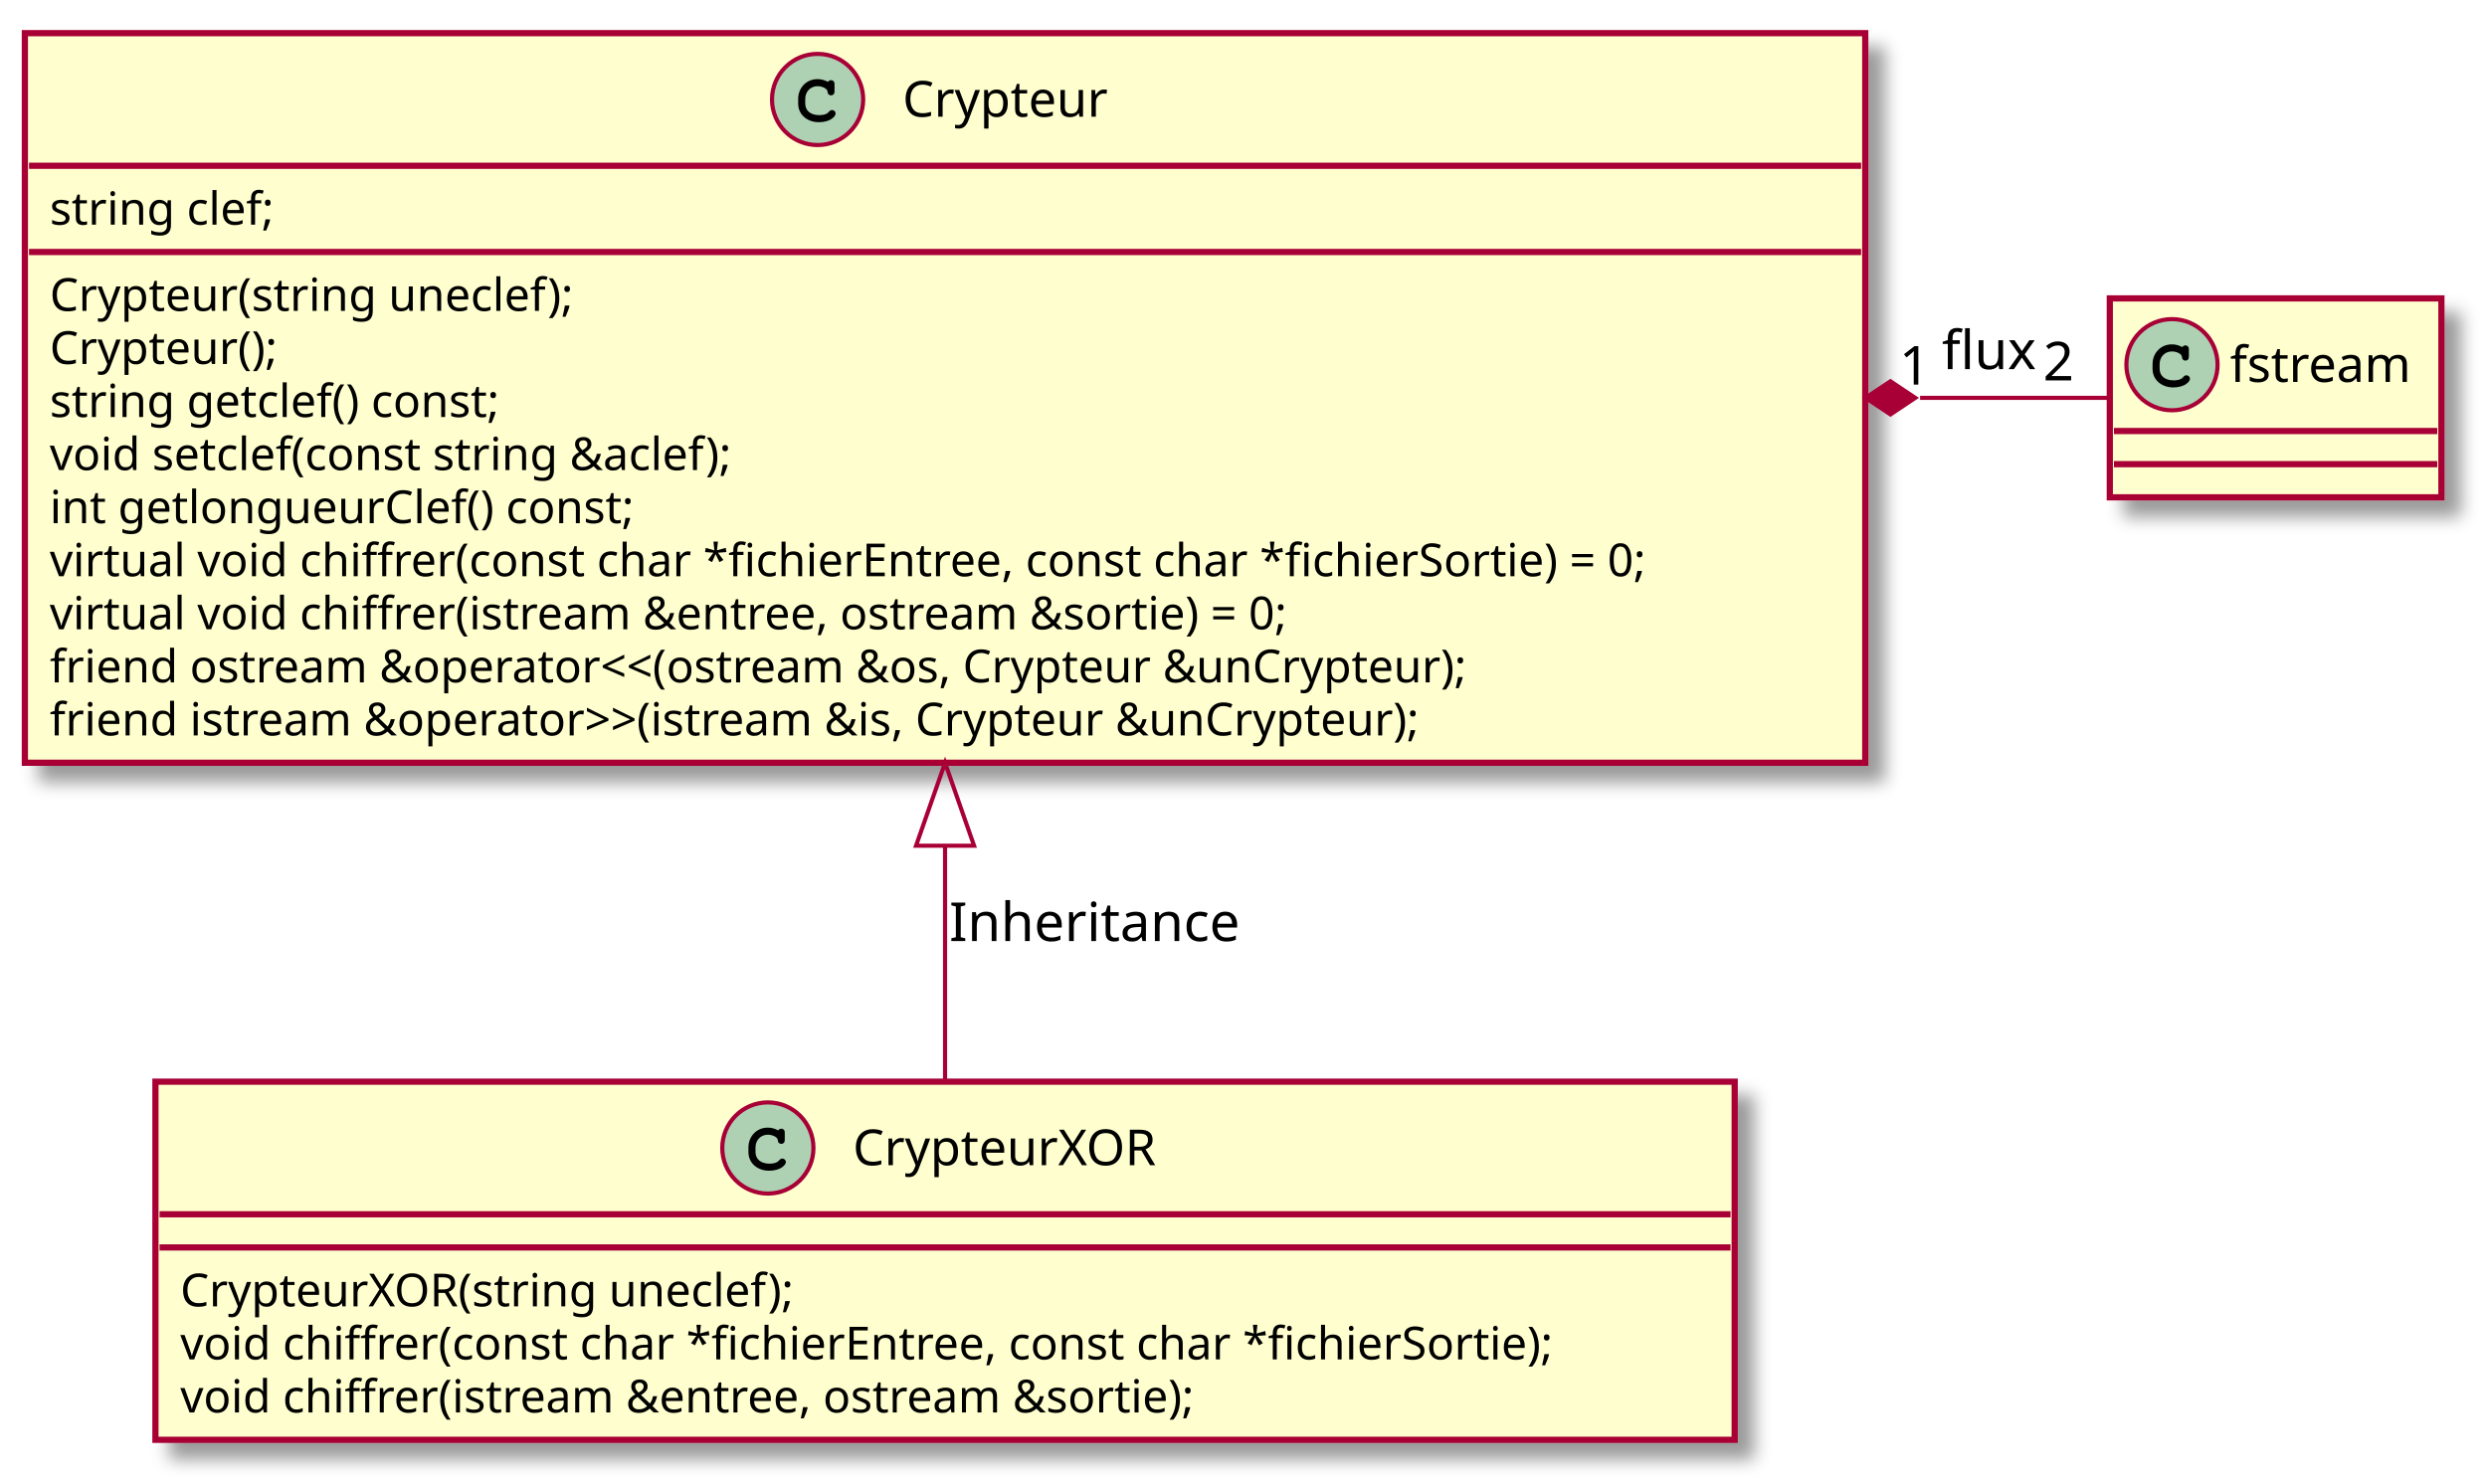
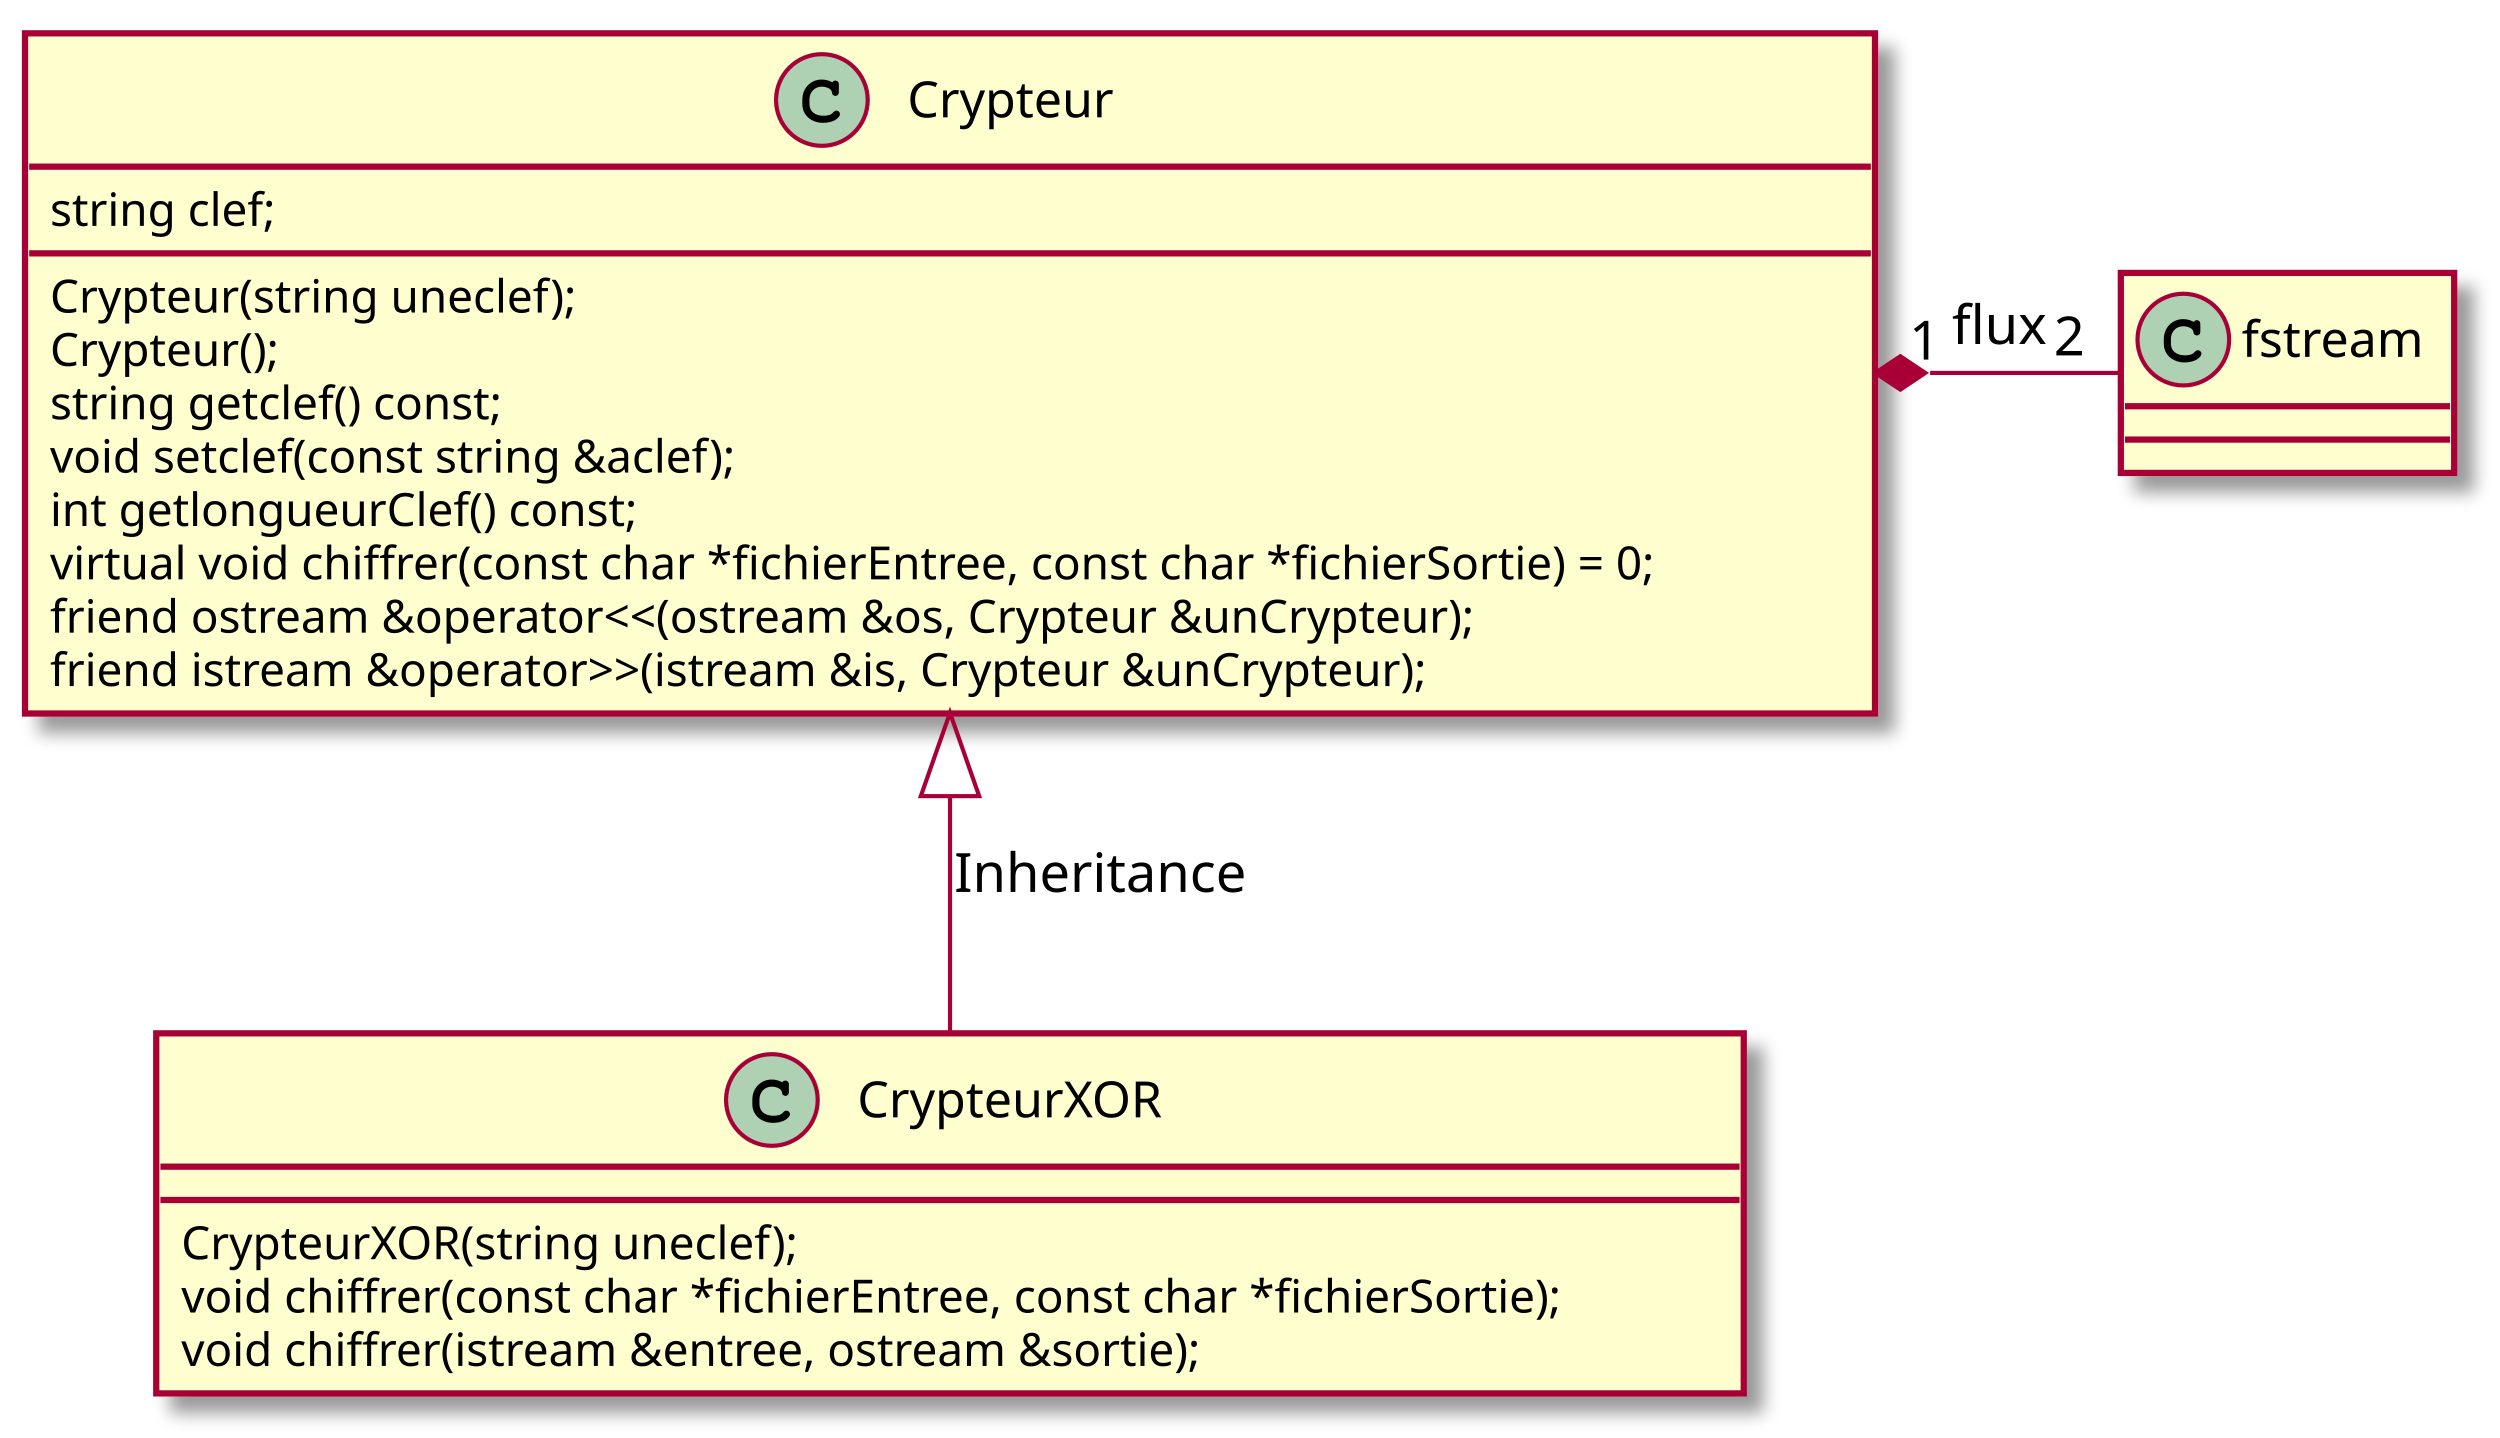
- <svg xmlns="http://www.w3.org/2000/svg" contentScriptType="application/ecmascript" contentStyleType="text/css" height="358px" preserveAspectRatio="none" style="width:600px;height:358px;" version="1.1" viewBox="0 0 600 358" width="600px" zoomAndPan="magnify">
+ <svg xmlns="http://www.w3.org/2000/svg" contentScriptType="application/ecmascript" contentStyleType="text/css" height="345px" preserveAspectRatio="none" style="width:600px;height:345px;" version="1.1" viewBox="0 0 600 345" width="600px" zoomAndPan="magnify">
  <defs>
-     <filter height="300%" id="f19byke7vjmjfa" width="300%" x="-1" y="-1">
+     <filter height="300%" id="ffd7gf7phhek3" width="300%" x="-1" y="-1">
      <feGaussianBlur result="blurOut" stdDeviation="2.0" />
      <feColorMatrix in="blurOut" result="blurOut2" type="matrix" values="0 0 0 0 0 0 0 0 0 0 0 0 0 0 0 0 0 0 .4 0" />
      <feOffset dx="4.0" dy="4.0" in="blurOut2" result="blurOut3" />
      <feBlend in="SourceGraphic" in2="blurOut3" mode="normal" />
    </filter>
  </defs>
  <g>
-     <rect fill="#FEFECE" filter="url(#f19byke7vjmjfa)" height="48" id="fstream" style="stroke: #A80036; stroke-width: 1.5;" width="80" x="509" y="72" />
-     <ellipse cx="524" cy="88" fill="#ADD1B2" rx="11" ry="11" style="stroke: #A80036; stroke-width: 1.0;" />
-     <path d="M526.344,83.672 L526.516,83.75 C526.734,83.438 526.938,83.344 527.234,83.344 C527.531,83.344 527.812,83.484 527.969,83.75 C528.062,83.906 528.078,84.031 528.078,84.469 L528.078,85.891 C528.078,86.312 528.047,86.5 527.938,86.656 C527.766,86.875 527.5,87.016 527.234,87.016 C527.016,87.016 526.781,86.906 526.641,86.766 C526.5,86.641 526.469,86.516 526.406,86.109 C526.312,85.703 526.141,85.484 525.656,85.203 C525.188,84.953 524.578,84.797 524,84.797 C522.266,84.797 521.016,86.109 521.016,87.891 L521.016,88.984 C521.016,90.688 522.312,91.781 524.359,91.781 C525.125,91.781 525.812,91.656 526.234,91.391 C526.422,91.297 526.422,91.297 526.875,90.812 C527.062,90.625 527.266,90.547 527.484,90.547 C527.953,90.547 528.344,90.938 528.344,91.391 C528.344,91.781 528.016,92.234 527.438,92.641 C526.688,93.188 525.531,93.484 524.312,93.484 C521.422,93.484 519.312,91.594 519.312,89.016 L519.312,87.891 C519.312,85.172 521.312,83.094 523.938,83.094 C524.812,83.094 525.406,83.234 526.344,83.672 Z " />
-     <text fill="#000000" font-family="sans-serif" font-size="12" lengthAdjust="spacingAndGlyphs" textLength="48" x="538" y="92.154">fstream</text>
-     <line style="stroke: #A80036; stroke-width: 1.5;" x1="510" x2="588" y1="104" y2="104" />
-     <line style="stroke: #A80036; stroke-width: 1.5;" x1="510" x2="588" y1="112" y2="112" />
-     <rect fill="#FEFECE" filter="url(#f19byke7vjmjfa)" height="176.047" id="Crypteur" style="stroke: #A80036; stroke-width: 1.5;" width="444" x="6" y="8" />
+     <rect fill="#FEFECE" filter="url(#ffd7gf7phhek3)" height="48" id="fstream" style="stroke: #A80036; stroke-width: 1.5;" width="80" x="509" y="65.5" />
+     <ellipse cx="524" cy="81.5" fill="#ADD1B2" rx="11" ry="11" style="stroke: #A80036; stroke-width: 1.0;" />
+     <path d="M526.344,77.172 L526.516,77.25 C526.734,76.938 526.938,76.844 527.234,76.844 C527.531,76.844 527.812,76.984 527.969,77.25 C528.062,77.406 528.078,77.531 528.078,77.969 L528.078,79.391 C528.078,79.812 528.047,80 527.938,80.156 C527.766,80.375 527.5,80.516 527.234,80.516 C527.016,80.516 526.781,80.406 526.641,80.266 C526.5,80.141 526.469,80.016 526.406,79.609 C526.312,79.203 526.141,78.984 525.656,78.703 C525.188,78.453 524.578,78.297 524,78.297 C522.266,78.297 521.016,79.609 521.016,81.391 L521.016,82.484 C521.016,84.188 522.312,85.281 524.359,85.281 C525.125,85.281 525.812,85.156 526.234,84.891 C526.422,84.797 526.422,84.797 526.875,84.312 C527.062,84.125 527.266,84.047 527.484,84.047 C527.953,84.047 528.344,84.438 528.344,84.891 C528.344,85.281 528.016,85.734 527.438,86.141 C526.688,86.688 525.531,86.984 524.312,86.984 C521.422,86.984 519.312,85.094 519.312,82.516 L519.312,81.391 C519.312,78.672 521.312,76.594 523.938,76.594 C524.812,76.594 525.406,76.734 526.344,77.172 Z " />
+     <text fill="#000000" font-family="sans-serif" font-size="12" lengthAdjust="spacingAndGlyphs" textLength="48" x="538" y="85.654">fstream</text>
+     <line style="stroke: #A80036; stroke-width: 1.5;" x1="510" x2="588" y1="97.5" y2="97.5" />
+     <line style="stroke: #A80036; stroke-width: 1.5;" x1="510" x2="588" y1="105.5" y2="105.5" />
+     <rect fill="#FEFECE" filter="url(#ffd7gf7phhek3)" height="163.242" id="Crypteur" style="stroke: #A80036; stroke-width: 1.5;" width="444" x="6" y="8" />
    <ellipse cx="197.25" cy="24" fill="#ADD1B2" rx="11" ry="11" style="stroke: #A80036; stroke-width: 1.0;" />
    <path d="M199.594,19.672 L199.766,19.75 C199.984,19.438 200.188,19.344 200.484,19.344 C200.781,19.344 201.062,19.484 201.219,19.75 C201.312,19.906 201.328,20.031 201.328,20.469 L201.328,21.891 C201.328,22.312 201.297,22.5 201.188,22.656 C201.016,22.875 200.75,23.016 200.484,23.016 C200.266,23.016 200.031,22.906 199.891,22.766 C199.75,22.641 199.719,22.516 199.656,22.109 C199.562,21.703 199.391,21.484 198.906,21.203 C198.438,20.953 197.828,20.797 197.25,20.797 C195.516,20.797 194.266,22.109 194.266,23.891 L194.266,24.984 C194.266,26.688 195.562,27.781 197.609,27.781 C198.375,27.781 199.062,27.656 199.484,27.391 C199.672,27.297 199.672,27.297 200.125,26.812 C200.312,26.625 200.516,26.547 200.734,26.547 C201.203,26.547 201.594,26.938 201.594,27.391 C201.594,27.781 201.266,28.234 200.688,28.641 C199.938,29.188 198.781,29.484 197.562,29.484 C194.672,29.484 192.562,27.594 192.562,25.016 L192.562,23.891 C192.562,21.172 194.562,19.094 197.188,19.094 C198.062,19.094 198.656,19.234 199.594,19.672 Z " />
    <text fill="#000000" font-family="sans-serif" font-size="12" lengthAdjust="spacingAndGlyphs" textLength="53" x="217.75" y="28.154">Crypteur</text>
    <line style="stroke: #A80036; stroke-width: 1.5;" x1="7" x2="449" y1="40" y2="40" />
    <text fill="#000000" font-family="sans-serif" font-size="11" lengthAdjust="spacingAndGlyphs" textLength="61" x="12" y="54.21">string clef;</text>
    <line style="stroke: #A80036; stroke-width: 1.5;" x1="7" x2="449" y1="60.805" y2="60.805" />
    <text fill="#000000" font-family="sans-serif" font-size="11" lengthAdjust="spacingAndGlyphs" textLength="139" x="12" y="75.015">Crypteur(string uneclef);</text>
    <text fill="#000000" font-family="sans-serif" font-size="11" lengthAdjust="spacingAndGlyphs" textLength="61" x="12" y="87.82">Crypteur();</text>
    <text fill="#000000" font-family="sans-serif" font-size="11" lengthAdjust="spacingAndGlyphs" textLength="122" x="12" y="100.624">string getclef() const;</text>
    <text fill="#000000" font-family="sans-serif" font-size="11" lengthAdjust="spacingAndGlyphs" textLength="186" x="12" y="113.429">void setclef(const string &amp;aclef);</text>
    <text fill="#000000" font-family="sans-serif" font-size="11" lengthAdjust="spacingAndGlyphs" textLength="155" x="12" y="126.234">int getlongueurClef() const;</text>
    <text fill="#000000" font-family="sans-serif" font-size="11" lengthAdjust="spacingAndGlyphs" textLength="432" x="12" y="139.039">virtual void chiffrer(const char *fichierEntree, const char *fichierSortie) = 0;</text>
-     <text fill="#000000" font-family="sans-serif" font-size="11" lengthAdjust="spacingAndGlyphs" textLength="341" x="12" y="151.843">virtual void chiffrer(istream &amp;entree, ostream &amp;sortie) = 0;</text>
-     <text fill="#000000" font-family="sans-serif" font-size="11" lengthAdjust="spacingAndGlyphs" textLength="388" x="12" y="164.648">friend ostream &amp;operator&lt;&lt;(ostream &amp;os, Crypteur &amp;unCrypteur);</text>
-     <text fill="#000000" font-family="sans-serif" font-size="11" lengthAdjust="spacingAndGlyphs" textLength="376" x="12" y="177.453">friend istream &amp;operator&gt;&gt;(istream &amp;is, Crypteur &amp;unCrypteur);</text>
-     <rect fill="#FEFECE" filter="url(#f19byke7vjmjfa)" height="86.414" id="CrypteurXOR" style="stroke: #A80036; stroke-width: 1.5;" width="381" x="37.5" y="261" />
-     <ellipse cx="185.25" cy="277" fill="#ADD1B2" rx="11" ry="11" style="stroke: #A80036; stroke-width: 1.0;" />
-     <path d="M187.594,272.672 L187.766,272.75 C187.984,272.438 188.188,272.344 188.484,272.344 C188.781,272.344 189.062,272.484 189.219,272.75 C189.312,272.906 189.328,273.031 189.328,273.469 L189.328,274.891 C189.328,275.312 189.297,275.5 189.188,275.656 C189.016,275.875 188.75,276.016 188.484,276.016 C188.266,276.016 188.031,275.906 187.891,275.766 C187.75,275.641 187.719,275.516 187.656,275.109 C187.562,274.703 187.391,274.484 186.906,274.203 C186.438,273.953 185.828,273.797 185.25,273.797 C183.516,273.797 182.266,275.109 182.266,276.891 L182.266,277.984 C182.266,279.688 183.562,280.781 185.609,280.781 C186.375,280.781 187.062,280.656 187.484,280.391 C187.672,280.297 187.672,280.297 188.125,279.812 C188.312,279.625 188.516,279.547 188.734,279.547 C189.203,279.547 189.594,279.938 189.594,280.391 C189.594,280.781 189.266,281.234 188.688,281.641 C187.938,282.188 186.781,282.484 185.562,282.484 C182.672,282.484 180.562,280.594 180.562,278.016 L180.562,276.891 C180.562,274.172 182.562,272.094 185.188,272.094 C186.062,272.094 186.656,272.234 187.594,272.672 Z " />
-     <text fill="#000000" font-family="sans-serif" font-size="12" lengthAdjust="spacingAndGlyphs" textLength="77" x="205.75" y="281.154">CrypteurXOR</text>
-     <line style="stroke: #A80036; stroke-width: 1.5;" x1="38.5" x2="417.5" y1="293" y2="293" />
-     <line style="stroke: #A80036; stroke-width: 1.5;" x1="38.5" x2="417.5" y1="301" y2="301" />
-     <text fill="#000000" font-family="sans-serif" font-size="11" lengthAdjust="spacingAndGlyphs" textLength="162" x="43.5" y="315.21">CrypteurXOR(string uneclef);</text>
-     <text fill="#000000" font-family="sans-serif" font-size="11" lengthAdjust="spacingAndGlyphs" textLength="369" x="43.5" y="328.015">void chiffrer(const char *fichierEntree, const char *fichierSortie);</text>
-     <text fill="#000000" font-family="sans-serif" font-size="11" lengthAdjust="spacingAndGlyphs" textLength="278" x="43.5" y="340.82">void chiffrer(istream &amp;entree, ostream &amp;sortie);</text>
-     <path d="M463.228,96 C480.095,96 495.545,96 508.543,96 " fill="none" id="Crypteur-fstream" style="stroke: #A80036; stroke-width: 1.0;" />
-     <polygon fill="#A80036" points="450.07,96,456.07,100,462.07,96,456.07,92,450.07,96" style="stroke: #A80036; stroke-width: 1.0;" />
-     <text fill="#000000" font-family="sans-serif" font-size="13" lengthAdjust="spacingAndGlyphs" textLength="22" x="468.5" y="89.067">flux</text>
-     <text fill="#000000" font-family="sans-serif" font-size="13" lengthAdjust="spacingAndGlyphs" textLength="8" x="458.194" y="92.799">1</text>
-     <text fill="#000000" font-family="sans-serif" font-size="13" lengthAdjust="spacingAndGlyphs" textLength="8" x="492.902" y="91.789">2</text>
-     <path d="M228,204.152 C228,224.284 228,244.203 228,260.828 " fill="none" id="Crypteur-CrypteurXOR" style="stroke: #A80036; stroke-width: 1.0;" />
-     <polygon fill="none" points="221,204.064,228,184.064,235,204.064,221,204.064" style="stroke: #A80036; stroke-width: 1.0;" />
-     <text fill="#000000" font-family="sans-serif" font-size="13" lengthAdjust="spacingAndGlyphs" textLength="71" x="229" y="227.067">Inheritance</text>
+     <text fill="#000000" font-family="sans-serif" font-size="11" lengthAdjust="spacingAndGlyphs" textLength="388" x="12" y="151.843">friend ostream &amp;operator&lt;&lt;(ostream &amp;os, Crypteur &amp;unCrypteur);</text>
+     <text fill="#000000" font-family="sans-serif" font-size="11" lengthAdjust="spacingAndGlyphs" textLength="376" x="12" y="164.648">friend istream &amp;operator&gt;&gt;(istream &amp;is, Crypteur &amp;unCrypteur);</text>
+     <rect fill="#FEFECE" filter="url(#ffd7gf7phhek3)" height="86.414" id="CrypteurXOR" style="stroke: #A80036; stroke-width: 1.5;" width="381" x="37.5" y="248" />
+     <ellipse cx="185.25" cy="264" fill="#ADD1B2" rx="11" ry="11" style="stroke: #A80036; stroke-width: 1.0;" />
+     <path d="M187.594,259.672 L187.766,259.75 C187.984,259.438 188.188,259.344 188.484,259.344 C188.781,259.344 189.062,259.484 189.219,259.75 C189.312,259.906 189.328,260.031 189.328,260.469 L189.328,261.891 C189.328,262.312 189.297,262.5 189.188,262.656 C189.016,262.875 188.75,263.016 188.484,263.016 C188.266,263.016 188.031,262.906 187.891,262.766 C187.75,262.641 187.719,262.516 187.656,262.109 C187.562,261.703 187.391,261.484 186.906,261.203 C186.438,260.953 185.828,260.797 185.25,260.797 C183.516,260.797 182.266,262.109 182.266,263.891 L182.266,264.984 C182.266,266.688 183.562,267.781 185.609,267.781 C186.375,267.781 187.062,267.656 187.484,267.391 C187.672,267.297 187.672,267.297 188.125,266.812 C188.312,266.625 188.516,266.547 188.734,266.547 C189.203,266.547 189.594,266.938 189.594,267.391 C189.594,267.781 189.266,268.234 188.688,268.641 C187.938,269.188 186.781,269.484 185.562,269.484 C182.672,269.484 180.562,267.594 180.562,265.016 L180.562,263.891 C180.562,261.172 182.562,259.094 185.188,259.094 C186.062,259.094 186.656,259.234 187.594,259.672 Z " />
+     <text fill="#000000" font-family="sans-serif" font-size="12" lengthAdjust="spacingAndGlyphs" textLength="77" x="205.75" y="268.154">CrypteurXOR</text>
+     <line style="stroke: #A80036; stroke-width: 1.5;" x1="38.5" x2="417.5" y1="280" y2="280" />
+     <line style="stroke: #A80036; stroke-width: 1.5;" x1="38.5" x2="417.5" y1="288" y2="288" />
+     <text fill="#000000" font-family="sans-serif" font-size="11" lengthAdjust="spacingAndGlyphs" textLength="162" x="43.5" y="302.21">CrypteurXOR(string uneclef);</text>
+     <text fill="#000000" font-family="sans-serif" font-size="11" lengthAdjust="spacingAndGlyphs" textLength="369" x="43.5" y="315.015">void chiffrer(const char *fichierEntree, const char *fichierSortie);</text>
+     <text fill="#000000" font-family="sans-serif" font-size="11" lengthAdjust="spacingAndGlyphs" textLength="278" x="43.5" y="327.82">void chiffrer(istream &amp;entree, ostream &amp;sortie);</text>
+     <path d="M463.228,89.5 C480.095,89.5 495.545,89.5 508.543,89.5 " fill="none" id="Crypteur-fstream" style="stroke: #A80036; stroke-width: 1.0;" />
+     <polygon fill="#A80036" points="450.07,89.5,456.07,93.5,462.07,89.5,456.07,85.5,450.07,89.5" style="stroke: #A80036; stroke-width: 1.0;" />
+     <text fill="#000000" font-family="sans-serif" font-size="13" lengthAdjust="spacingAndGlyphs" textLength="22" x="468.5" y="82.567">flux</text>
+     <text fill="#000000" font-family="sans-serif" font-size="13" lengthAdjust="spacingAndGlyphs" textLength="8" x="458.194" y="86.295">1</text>
+     <text fill="#000000" font-family="sans-serif" font-size="13" lengthAdjust="spacingAndGlyphs" textLength="8" x="492.902" y="85.289">2</text>
+     <path d="M228,191.317 C228,211.254 228,231.134 228,247.77 " fill="none" id="Crypteur-CrypteurXOR" style="stroke: #A80036; stroke-width: 1.0;" />
+     <polygon fill="none" points="221,191.069,228,171.069,235,191.069,221,191.069" style="stroke: #A80036; stroke-width: 1.0;" />
+     <text fill="#000000" font-family="sans-serif" font-size="13" lengthAdjust="spacingAndGlyphs" textLength="71" x="229" y="214.067">Inheritance</text>
  </g>
</svg>
